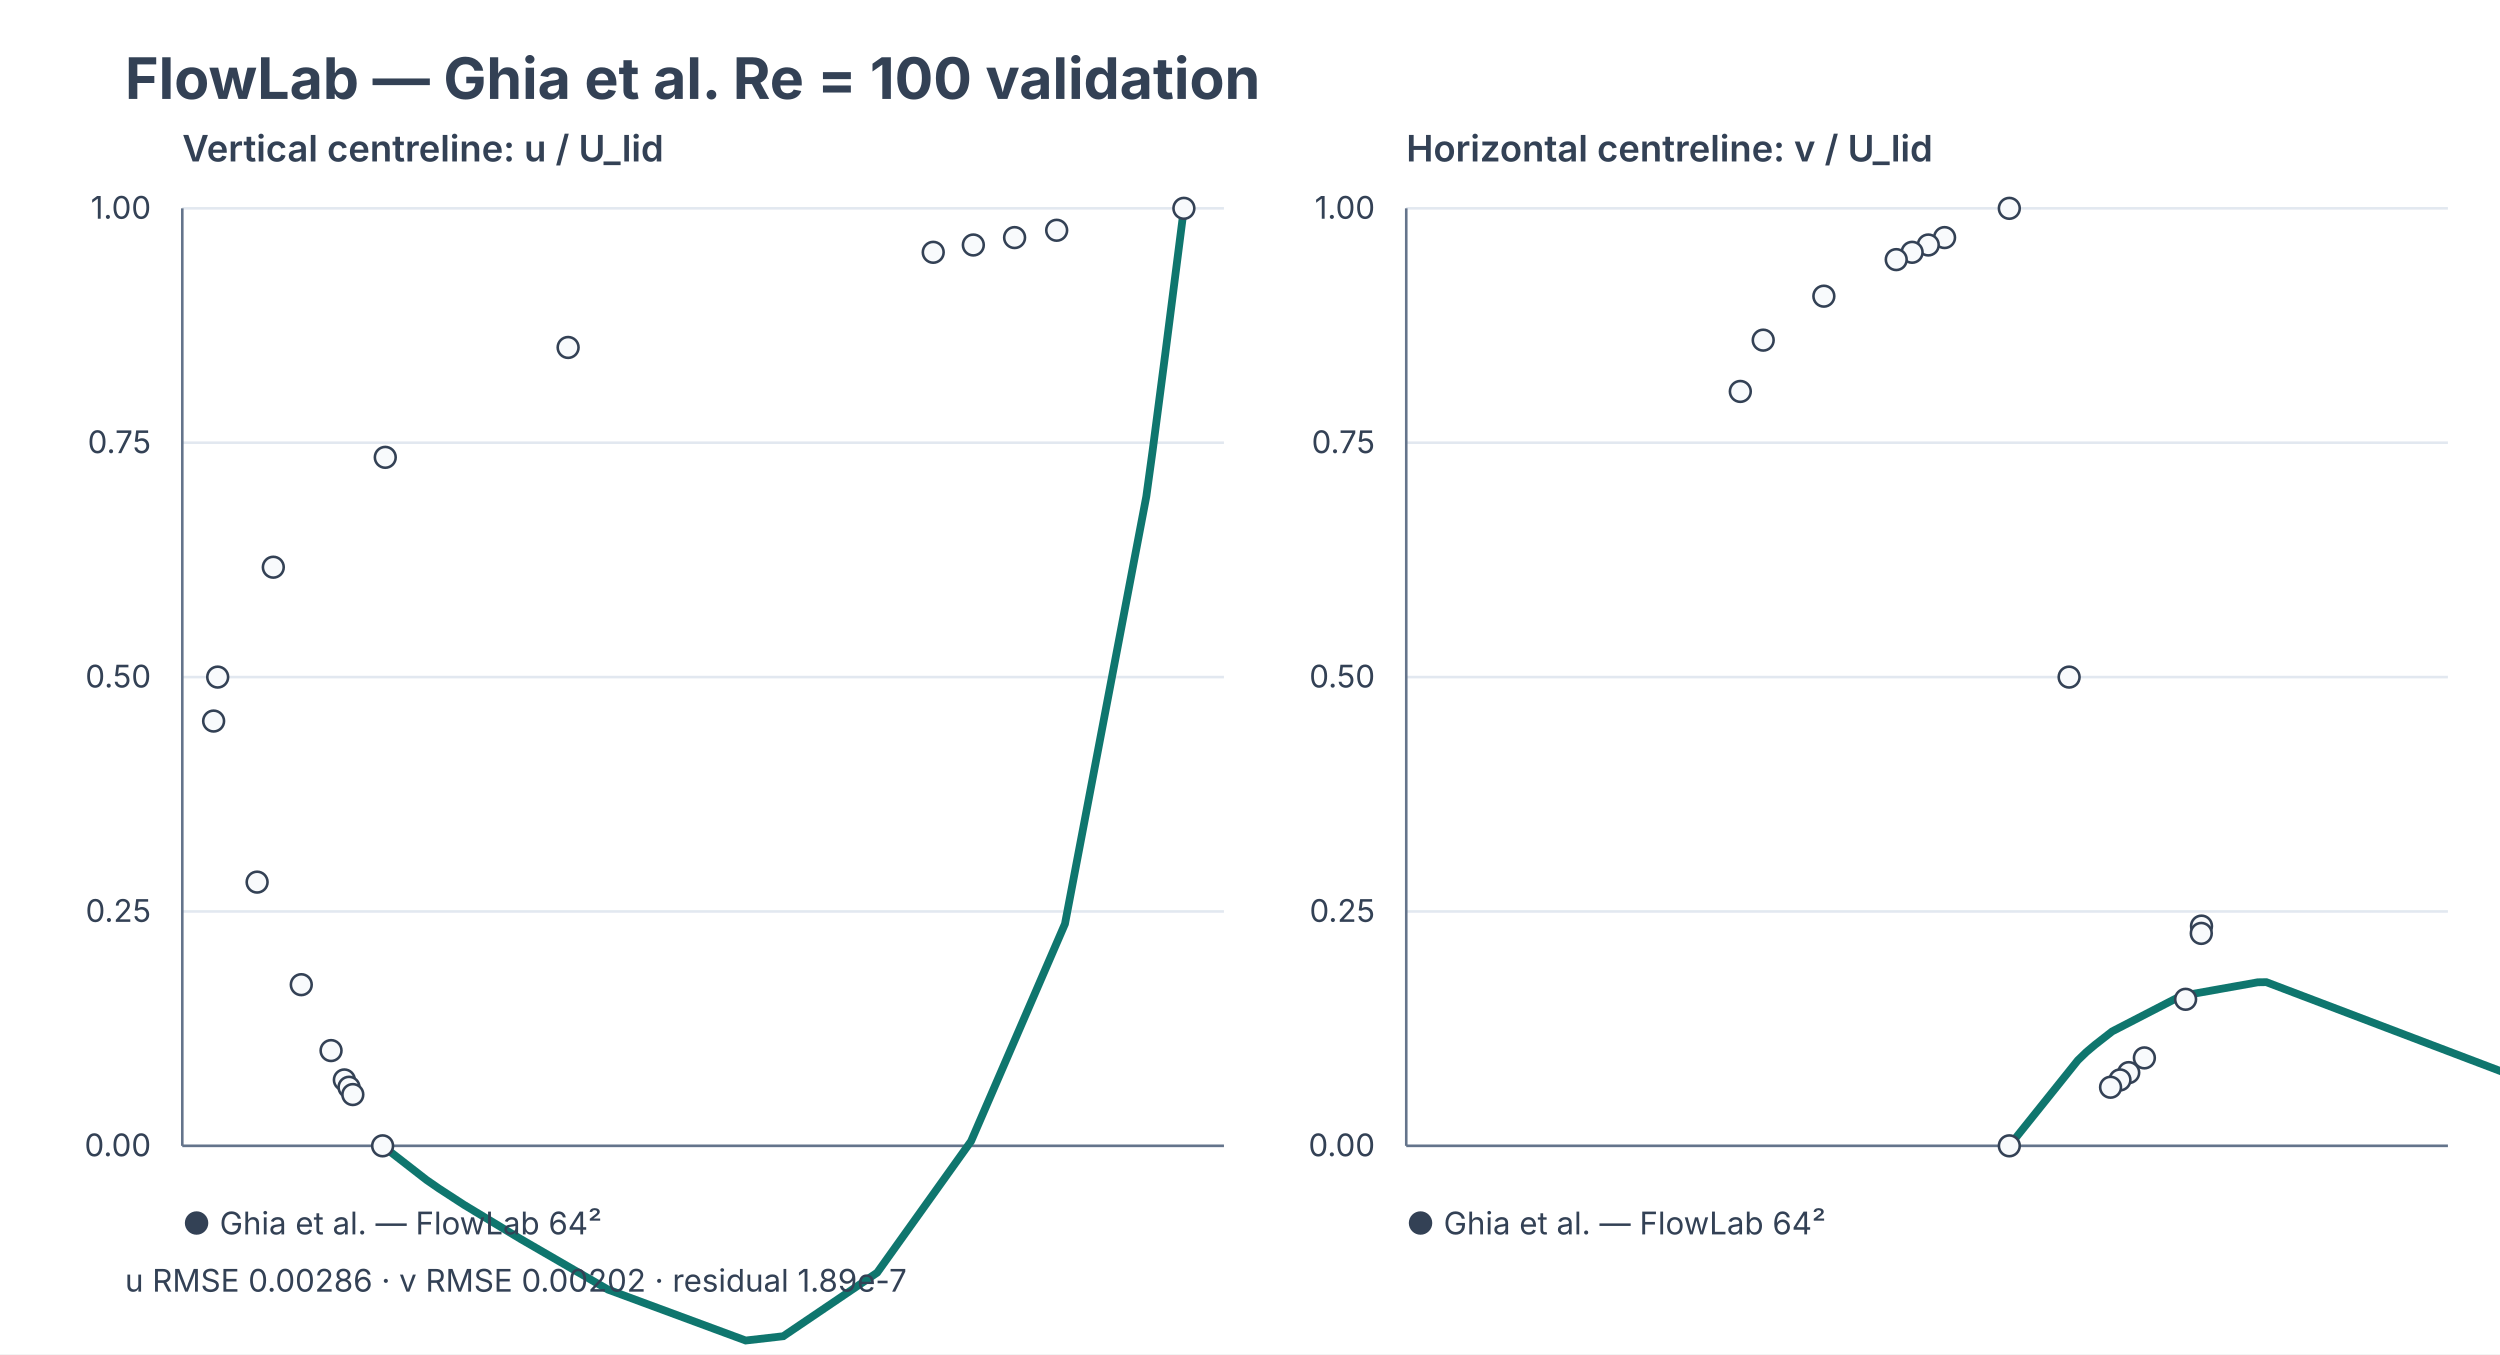
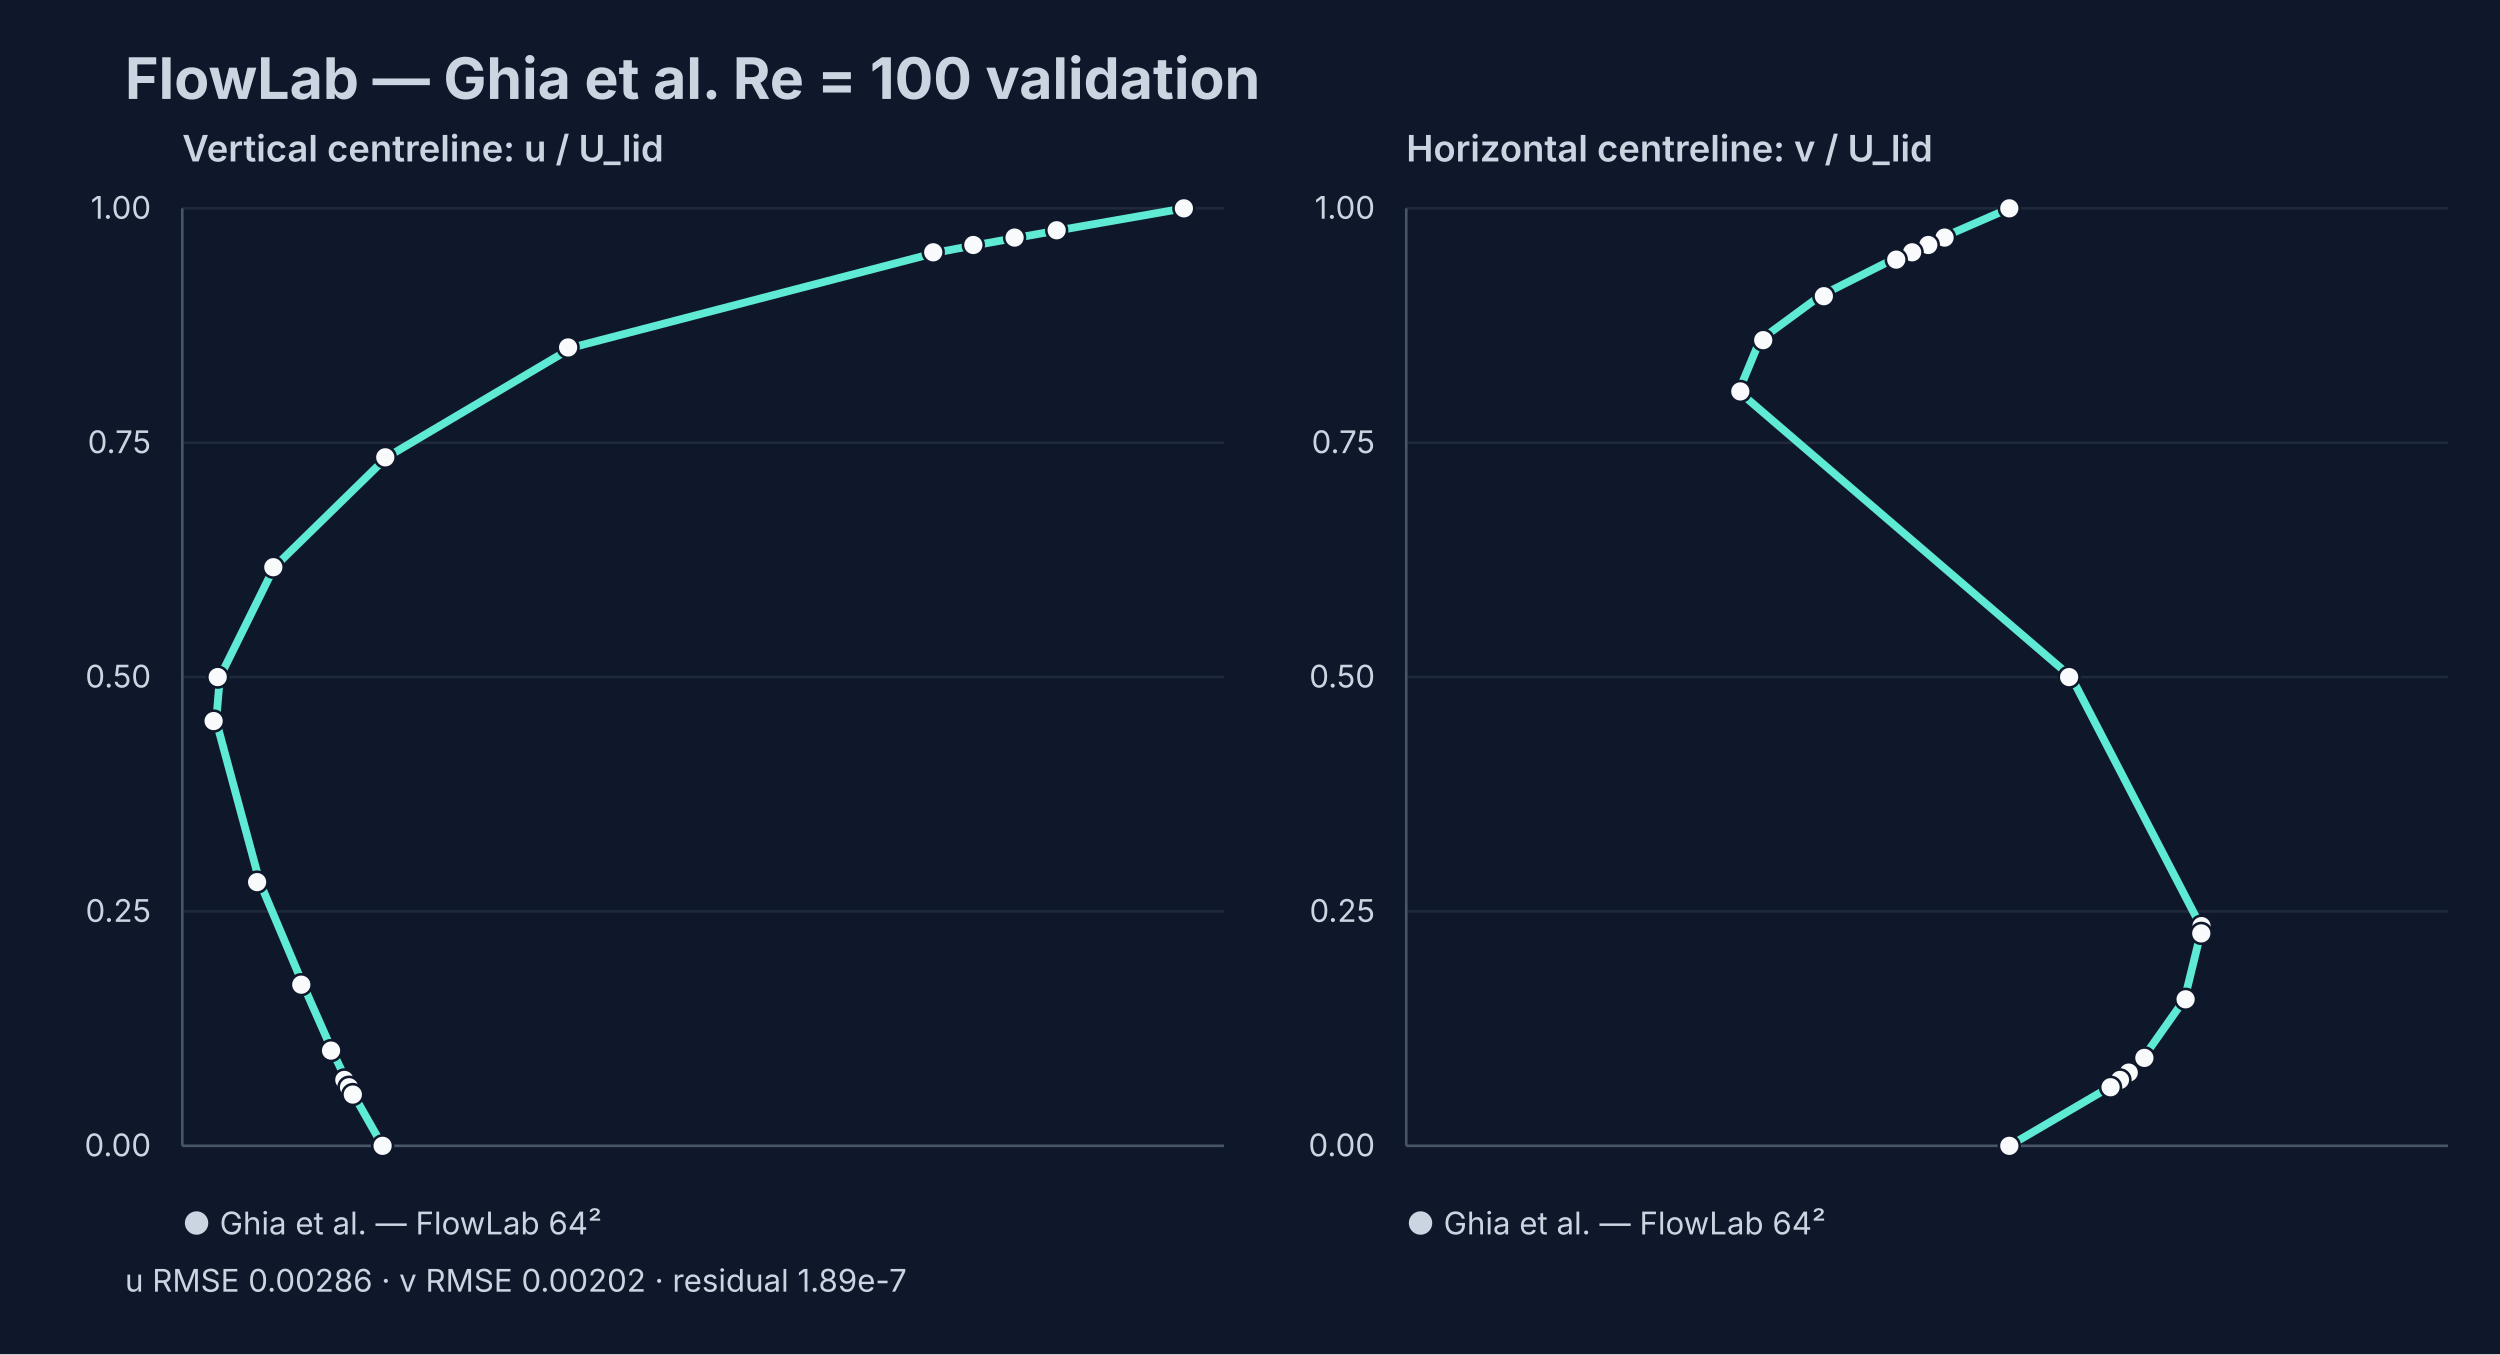
<svg xmlns="http://www.w3.org/2000/svg" width="960" height="520" viewBox="0 0 960 520">
-   <rect width="100%" height="100%" fill="#ffffff" />
-   <style>text{font-family:Inter,Arial,sans-serif;fill:#334155}.axis{stroke:#64748b;stroke-width:1}.grid{stroke:#e2e8f0;stroke-width:1}.pred{fill:none;stroke:#0f766e;stroke-width:3}.ref{fill:#f8fafc;stroke:#334155;stroke-width:1}</style>
+   <rect width="100%" height="100%" fill="#0f172a" />
+   <style>text{font-family:Inter,Arial,sans-serif;fill:#cbd5e1}.axis{stroke:#475569;stroke-width:1}.grid{stroke:#1e293b;stroke-width:1}.pred{fill:none;stroke:#5eead4;stroke-width:3}.ref{fill:#f8fafc;stroke:#0f172a;stroke-width:1}</style>
  <text x="48" y="38" font-size="22" font-weight="700">FlowLab — Ghia et al. Re = 100 validation</text>
  <line class="grid" x1="70" y1="80" x2="470" y2="80" />
  <text x="58" y="84" text-anchor="end" font-size="12">1.00</text>
  <line class="grid" x1="70" y1="170" x2="470" y2="170" />
  <text x="58" y="174" text-anchor="end" font-size="12">0.75</text>
  <line class="grid" x1="70" y1="260" x2="470" y2="260" />
  <text x="58" y="264" text-anchor="end" font-size="12">0.50</text>
  <line class="grid" x1="70" y1="350" x2="470" y2="350" />
  <text x="58" y="354" text-anchor="end" font-size="12">0.25</text>
  <line class="grid" x1="70" y1="440" x2="470" y2="440" />
  <text x="58" y="444" text-anchor="end" font-size="12">0.00</text>
  <line class="axis" x1="70" y1="440" x2="470" y2="440" />
  <line class="axis" x1="70" y1="80" x2="70" y2="440" />
  <text x="70" y="62" font-size="14" font-weight="600">Vertical centreline: u / U_lid</text>
-   <path class="pred" d="M 454.62 80.00 L 447.42 136.24 L 445.02 154.62 L 442.58 173.24 L 440.18 190.68 L 408.95 354.77 L 372.89 438.22 L 336.83 488.70 L 300.77 513.11 L 286.34 514.76 L 233.48 495.21 L 199.82 475.72 L 178.18 462.65 L 168.55 456.39 L 166.15 454.73 L 163.75 453.08 L 146.92 440.00" />
+   <path class="pred" d="M 454.62 80.00 L 406.54 88.42 L 390.83 91.23 L 374.93 94.08 L 360.02 96.88 L 219.77 133.42 L 148.45 175.62 L 105.30 217.81 L 84.43 260.00 L 83.02 276.88 L 99.74 338.73 L 116.39 378.12 L 127.56 403.42 L 132.92 414.69 L 134.33 417.50 L 135.74 420.31 L 146.92 440.00" />
  <circle class="ref" cx="454.615" cy="80" r="4" />
  <circle class="ref" cx="405.763" cy="88.424" r="4" />
  <circle class="ref" cx="389.603" cy="91.232" r="4" />
  <circle class="ref" cx="373.76" cy="94.076" r="4" />
  <circle class="ref" cx="358.36" cy="96.884" r="4" />
  <circle class="ref" cx="218.157" cy="133.424" r="4" />
  <circle class="ref" cx="147.945" cy="175.616" r="4" />
  <circle class="ref" cx="104.951" cy="217.808" r="4" />
  <circle class="ref" cx="83.597" cy="260" r="4" />
  <circle class="ref" cx="82.031" cy="276.884" r="4" />
  <circle class="ref" cx="98.732" cy="338.732" r="4" />
  <circle class="ref" cx="115.692" cy="378.116" r="4" />
  <circle class="ref" cx="127.126" cy="403.424" r="4" />
  <circle class="ref" cx="132.231" cy="414.692" r="4" />
  <circle class="ref" cx="134.025" cy="417.5" r="4" />
  <circle class="ref" cx="135.486" cy="420.308" r="4" />
  <circle class="ref" cx="146.923" cy="440" r="4" />
  <text x="70" y="474" font-size="12">● Ghia et al.   — FlowLab 64²</text>
  <line class="grid" x1="540" y1="80" x2="940" y2="80" />
  <text x="528" y="84" text-anchor="end" font-size="12">1.00</text>
  <line class="grid" x1="540" y1="170" x2="940" y2="170" />
  <text x="528" y="174" text-anchor="end" font-size="12">0.75</text>
  <line class="grid" x1="540" y1="260" x2="940" y2="260" />
  <text x="528" y="264" text-anchor="end" font-size="12">0.50</text>
  <line class="grid" x1="540" y1="350" x2="940" y2="350" />
  <text x="528" y="354" text-anchor="end" font-size="12">0.25</text>
  <line class="grid" x1="540" y1="440" x2="940" y2="440" />
  <text x="528" y="444" text-anchor="end" font-size="12">0.00</text>
  <line class="axis" x1="540" y1="440" x2="940" y2="440" />
  <line class="axis" x1="540" y1="80" x2="540" y2="440" />
  <text x="540" y="62" font-size="14" font-weight="600">Horizontal centreline: v / U_lid</text>
-   <path class="pred" d="M 1192.63 440.00 L 1179.49 462.05 L 1176.17 467.62 L 1172.88 473.00 L 1169.60 478.37 L 1153.18 502.23 L 1133.43 521.89 L 1110.40 528.86 L 982.11 419.63 L 870.27 377.15 L 866.99 377.20 L 837.39 382.48 L 811.07 396.06 L 804.46 401.22 L 801.18 403.98 L 797.89 407.16 L 771.58 440.00" />
+   <path class="pred" d="M 771.58 80.00 L 745.78 91.23 L 739.27 94.08 L 732.98 96.88 L 726.70 99.69 L 698.80 113.73 L 675.81 130.62 L 667.65 150.31 L 795.40 260.00 L 845.08 355.62 L 845.04 358.42 L 838.85 383.73 L 822.97 406.23 L 816.94 411.88 L 813.71 414.69 L 809.99 417.50 L 771.58 440.00" />
  <circle class="ref" cx="771.579" cy="80" r="4" />
  <circle class="ref" cx="746.712" cy="91.232" r="4" />
  <circle class="ref" cx="740.459" cy="94.076" r="4" />
  <circle class="ref" cx="734.257" cy="96.884" r="4" />
  <circle class="ref" cx="728.156" cy="99.692" r="4" />
  <circle class="ref" cx="700.362" cy="113.732" r="4" />
  <circle class="ref" cx="677.074" cy="130.616" r="4" />
  <circle class="ref" cx="668.282" cy="150.308" r="4" />
  <circle class="ref" cx="794.543" cy="260" r="4" />
  <circle class="ref" cx="845.377" cy="355.616" r="4" />
  <circle class="ref" cx="845.293" cy="358.424" r="4" />
  <circle class="ref" cx="839.272" cy="383.732" r="4" />
  <circle class="ref" cx="823.44" cy="406.232" r="4" />
  <circle class="ref" cx="817.432" cy="411.884" r="4" />
  <circle class="ref" cx="814.067" cy="414.692" r="4" />
  <circle class="ref" cx="810.455" cy="417.5" r="4" />
  <circle class="ref" cx="771.579" cy="440" r="4" />
  <text x="540" y="474" font-size="12">● Ghia et al.   — FlowLab 64²</text>
  <text x="48" y="496" font-size="12">u RMSE 0.00286 · v RMSE 0.00202 · residual 1.89e-7</text>
</svg>
